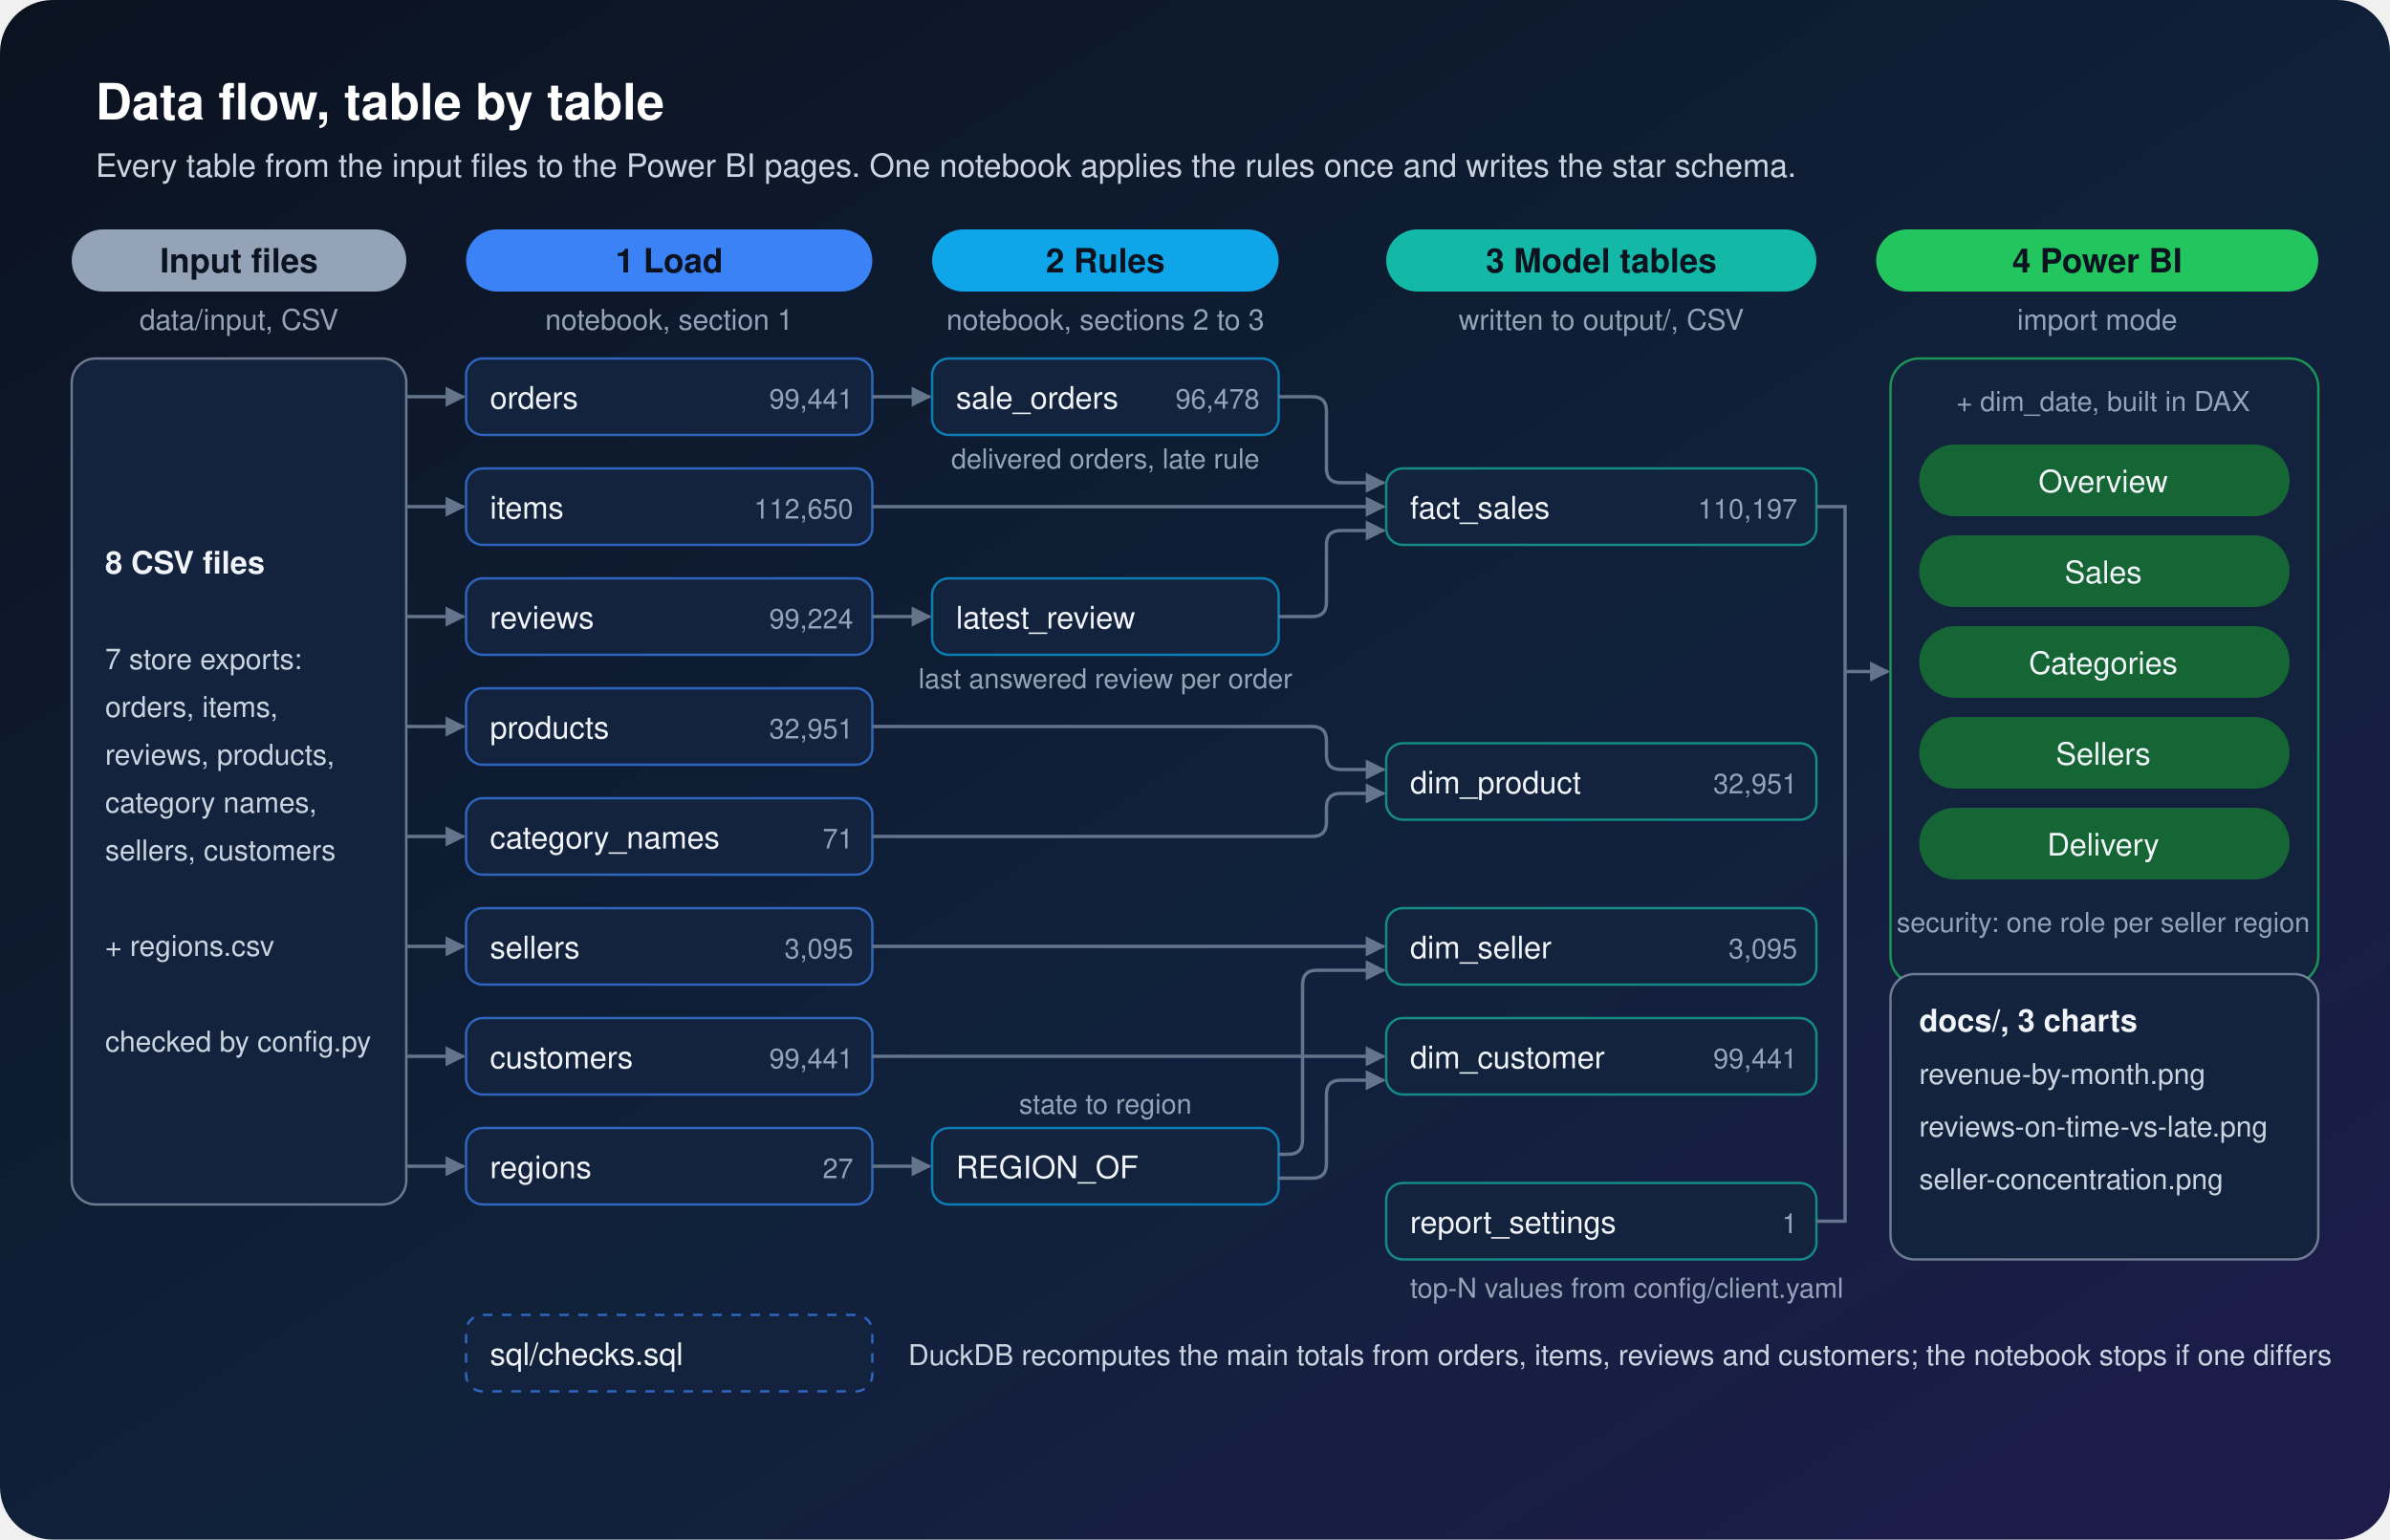
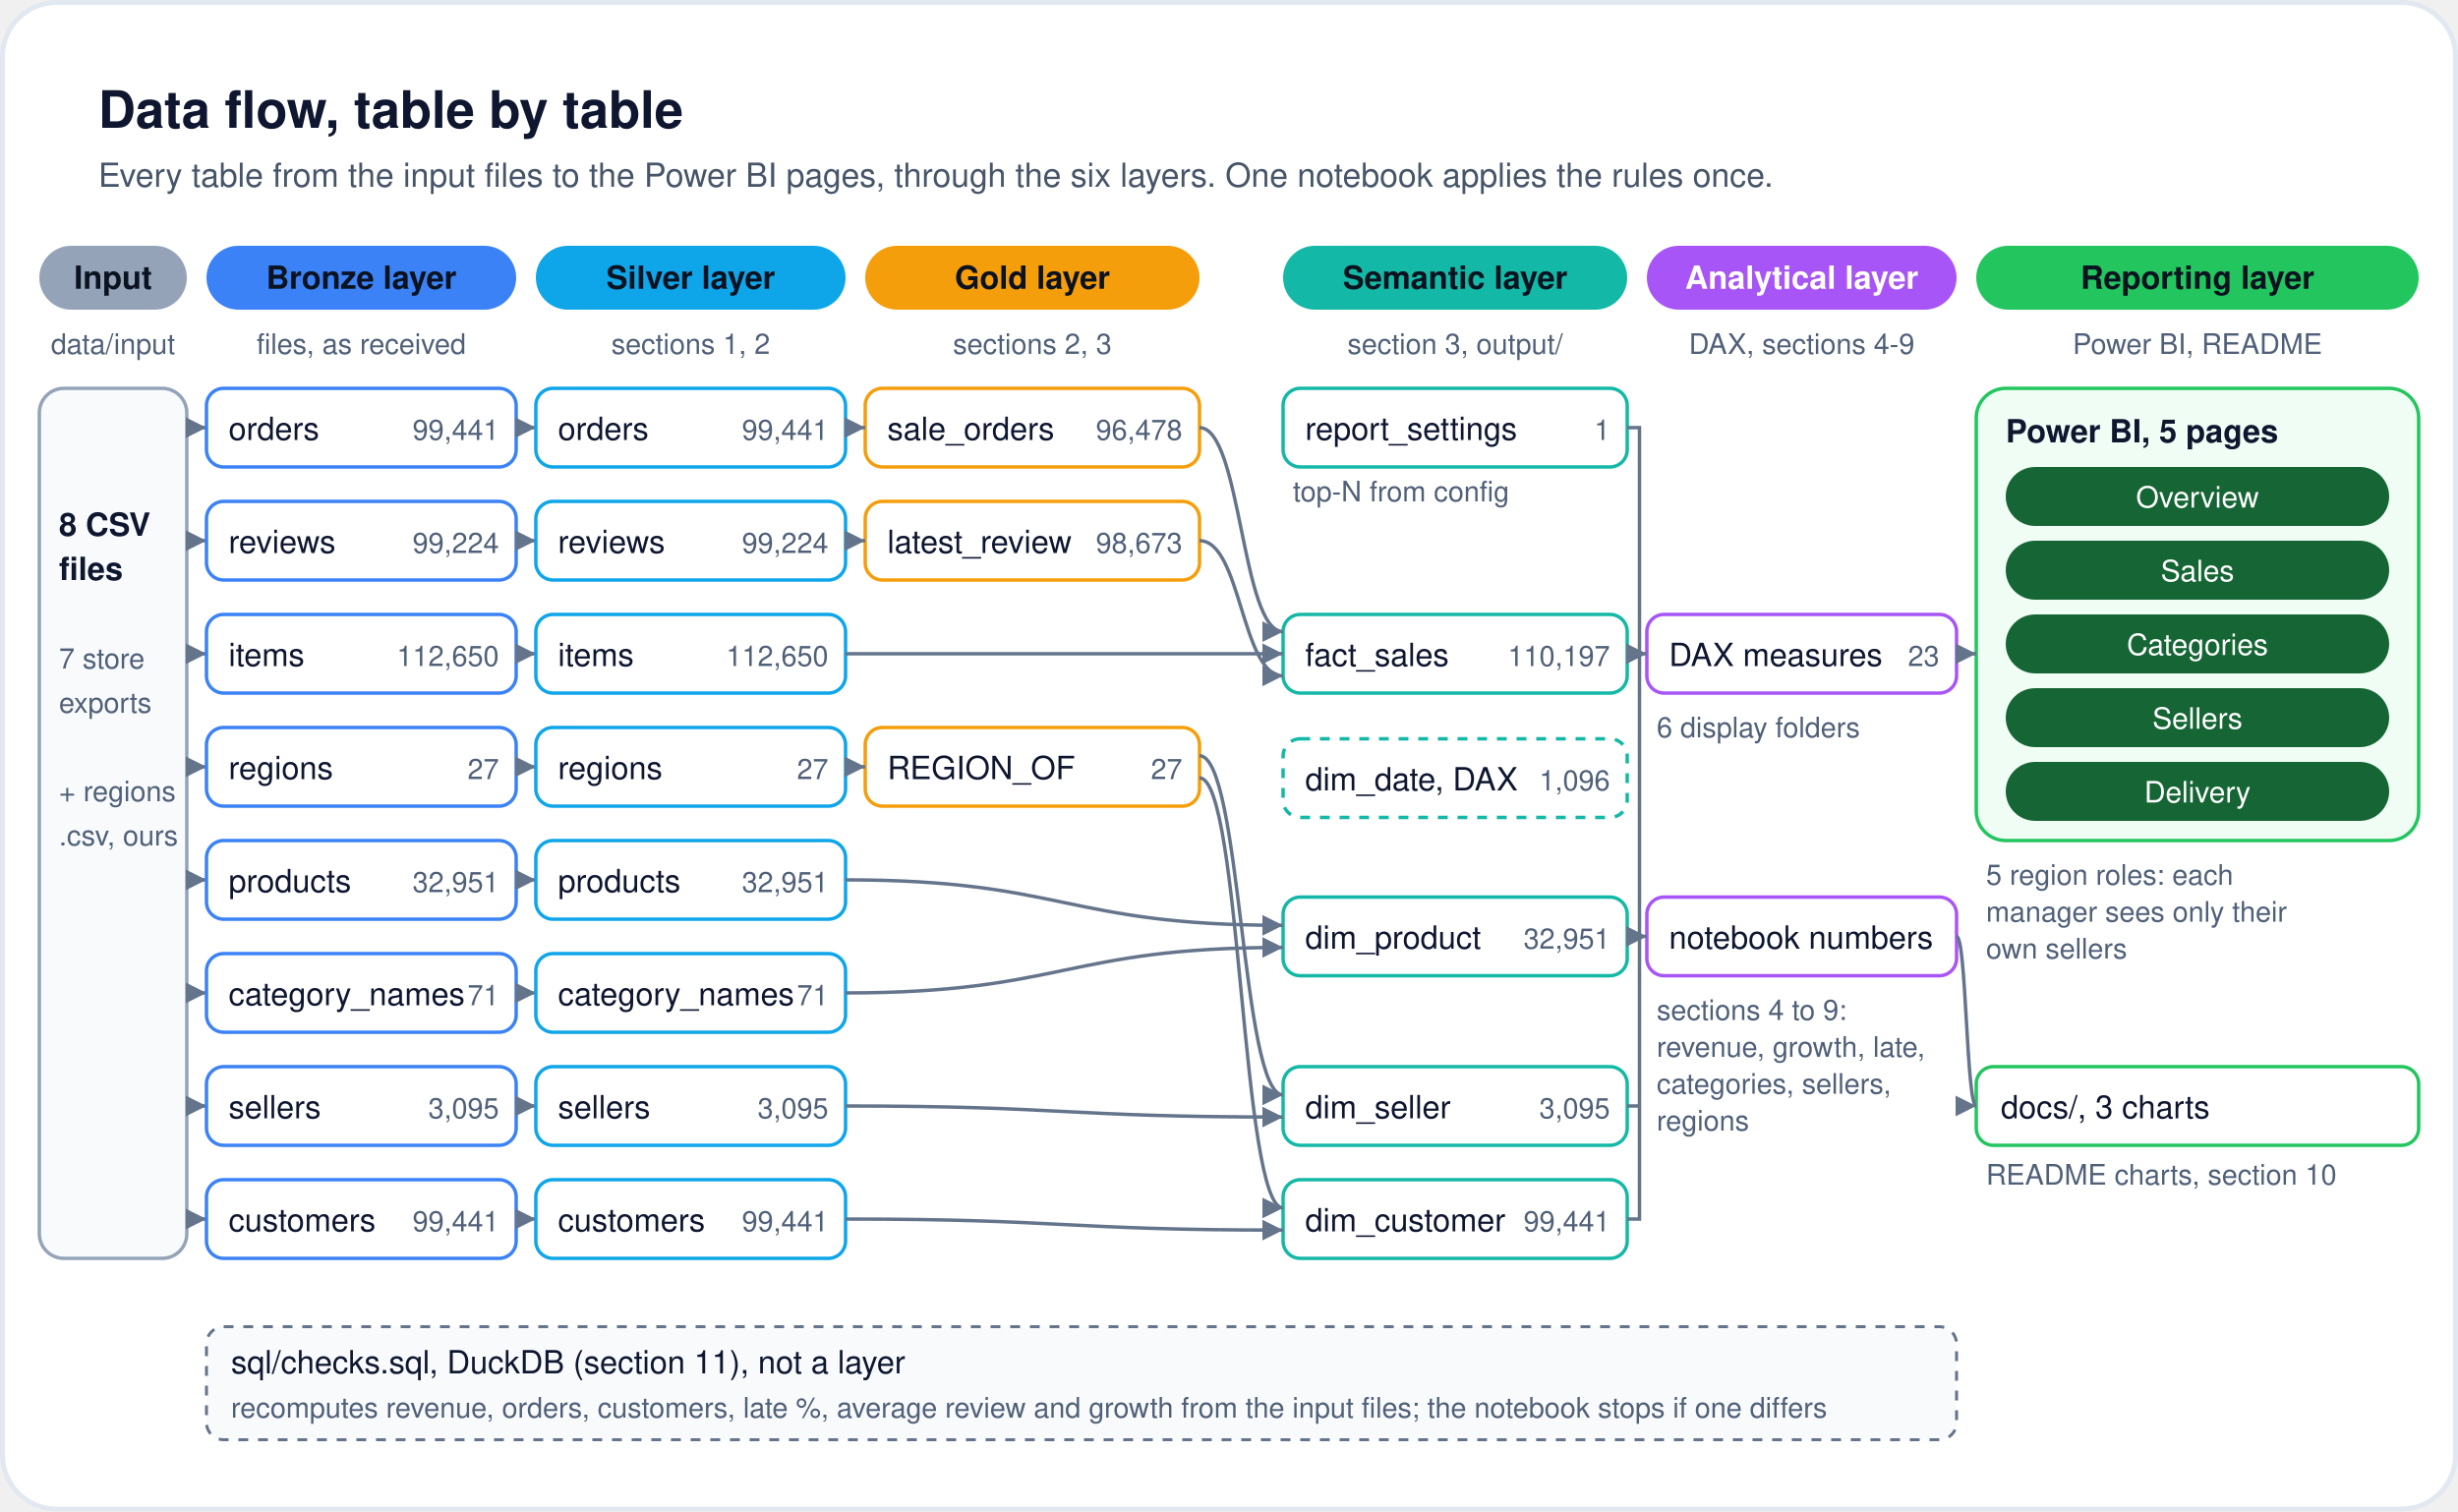
- <svg xmlns="http://www.w3.org/2000/svg" viewBox="0 0 1000 644.2" width="1000" height="644.2" role="img" aria-label="Data flow, table by table: eight input files load into the notebook (orders 99,441 rows, items 112,650, reviews 99,224, products 32,951, category names 71, sellers 3,095, customers 99,441, regions 27). The rules keep the 96,478 delivered orders, each order's latest review and each state's region. The notebook writes fact_sales (110,197 rows), dim_product (32,951), dim_seller (3,095), dim_customer (99,441) and report_settings (1 row) to output/. Power BI adds dim_date (1,096 days) in DAX and shows five pages: Overview, Sales, Categories, Sellers and Delivery. sql/checks.sql recomputes the main totals in DuckDB from the input files.">
+ <svg xmlns="http://www.w3.org/2000/svg" viewBox="0 0 1000 615" width="1000" height="615" role="img" aria-label="Data flow, table by table, left to right through six layers. Input and Bronze layer: eight CSV files as received, orders 99,441 rows, reviews 99,224, items 112,650, regions 27, products 32,951, category names 71, sellers 3,095, customers 99,441. Silver layer: the same rows with the mapped columns, typed, keys and links checked. Gold layer: sale_orders, the 96,478 delivered orders with the late rule; latest_review, one per order (98,673); REGION_OF, 27 states to their region. Semantic layer: fact_sales (110,197 rows) from items, sale orders and latest reviews; dim_product (32,951), dim_seller (3,095) and dim_customer (99,441) from the Silver tables and the region map; report_settings (1 row) from the config; dim_date (1,096 days) in DAX. Analytical layer: 23 DAX measures and the notebook's numbers. Reporting layer: five Power BI pages with 5 region roles, and three README charts. sql/checks.sql, not a layer, recomputes the main totals from the input files.">
  <defs>
-     <linearGradient id="bg" x1="0" y1="0" x2="1" y2="1">
-       <stop offset="0" stop-color="#0B1220" />
-       <stop offset="0.55" stop-color="#10213A" />
-       <stop offset="1" stop-color="#1E1B4B" />
-     </linearGradient>
-     <marker id="arrow" viewBox="0 0 10 10" refX="9" refY="5" markerWidth="6" markerHeight="6" orient="auto">
+     <marker id="arrow" viewBox="0 0 10 10" refX="10" refY="5" markerWidth="6" markerHeight="6" orient="auto">
      <path d="M0 0 L10 5 L0 10 Z" fill="#64748B" />
    </marker>
  </defs>
  <style>
    text { font-family: "Segoe UI", -apple-system, Helvetica, Arial, sans-serif; }
-     .title { font-size: 21px; font-weight: 700; fill: #FFFFFF; }
-     .sub { font-size: 13.5px; fill: #CBD5E1; }
-     .layer { font-size: 14px; font-weight: 700; fill: #0B1220; }
-     .where { font-size: 12px; fill: #94A3B8; }
-     .name { font-size: 13px; fill: #F1F5F9; }
-     .count { font-size: 11.5px; fill: #94A3B8; }
-     .note { font-size: 12px; fill: #CBD5E1; }
-     .col { font-size: 12.5px; fill: #E2E8F0; }
+     .title { font-size: 21px; font-weight: 700; fill: #0E1630; }
+     .sub { font-size: 13.5px; fill: #475569; }
+     .layer { font-size: 13px; font-weight: 700; }
+     .where { font-size: 11.5px; fill: #506078; }
+     .name { font-size: 13px; fill: #0E1630; }
+     .count { font-size: 11.5px; fill: #506078; }
+     .col { font-size: 12.5px; fill: #0E1630; }
    .key { font-size: 11px; font-weight: 700; }
+     .step { font-size: 15px; font-weight: 700; fill: #0E1630; }
+     .num { font-size: 12px; font-weight: 700; }
+     .desc { font-size: 12.5px; fill: #475569; }
    .edge { fill: none; stroke: #64748B; stroke-width: 1.4; }
  </style>
-   <rect width="1000" height="644.2" rx="22" fill="url(#bg)" />
-   <text x="40" y="50" class="title">Data flow, table by table</text>
-   <text x="40" y="74" class="sub">Every table from the input files to the Power BI pages. One notebook applies the rules once and writes the star schema.</text>
-   <rect x="30" y="96" width="140" height="26" rx="13" fill="#94A3B8" />
-   <text x="100.0" y="114" class="layer" text-anchor="middle">Input files</text>
-   <text x="100.0" y="138" class="where" text-anchor="middle">data/input, CSV</text>
-   <rect x="195" y="96" width="170" height="26" rx="13" fill="#3B82F6" />
-   <text x="280.0" y="114" class="layer" text-anchor="middle">1  Load</text>
-   <text x="280.0" y="138" class="where" text-anchor="middle">notebook, section 1</text>
-   <rect x="390" y="96" width="145" height="26" rx="13" fill="#0EA5E9" />
-   <text x="462.5" y="114" class="layer" text-anchor="middle">2  Rules</text>
-   <text x="462.5" y="138" class="where" text-anchor="middle">notebook, sections 2 to 3</text>
-   <rect x="580" y="96" width="180" height="26" rx="13" fill="#14B8A6" />
-   <text x="670.0" y="114" class="layer" text-anchor="middle">3  Model tables</text>
-   <text x="670.0" y="138" class="where" text-anchor="middle">written to output/, CSV</text>
-   <rect x="785" y="96" width="185" height="26" rx="13" fill="#22C55E" />
-   <text x="877.5" y="114" class="layer" text-anchor="middle">4  Power BI</text>
-   <text x="877.5" y="138" class="where" text-anchor="middle">import mode</text>
-   <rect x="30" y="150" width="140" height="354" rx="10" fill="#13233D" stroke="#94A3B8" stroke-opacity="0.7" />
-   <text x="44" y="240" class="name" font-weight="700">8 CSV files</text>
-   <text x="44" y="260" class="note" />
-   <text x="44" y="280" class="note">7 store exports:</text>
-   <text x="44" y="300" class="note">orders, items,</text>
-   <text x="44" y="320" class="note">reviews, products,</text>
-   <text x="44" y="340" class="note">category names,</text>
-   <text x="44" y="360" class="note">sellers, customers</text>
-   <text x="44" y="380" class="note" />
-   <text x="44" y="400" class="note">+ regions.csv</text>
-   <text x="44" y="420" class="note" />
-   <text x="44" y="440" class="note">checked by config.py</text>
-   <line x1="170" y1="166.0" x2="194" y2="166.0" class="edge" marker-end="url(#arrow)" />
-   <line x1="170" y1="212.0" x2="194" y2="212.0" class="edge" marker-end="url(#arrow)" />
-   <line x1="170" y1="258.0" x2="194" y2="258.0" class="edge" marker-end="url(#arrow)" />
-   <line x1="170" y1="304.0" x2="194" y2="304.0" class="edge" marker-end="url(#arrow)" />
-   <line x1="170" y1="350.0" x2="194" y2="350.0" class="edge" marker-end="url(#arrow)" />
-   <line x1="170" y1="396.0" x2="194" y2="396.0" class="edge" marker-end="url(#arrow)" />
-   <line x1="170" y1="442.0" x2="194" y2="442.0" class="edge" marker-end="url(#arrow)" />
-   <line x1="170" y1="488.0" x2="194" y2="488.0" class="edge" marker-end="url(#arrow)" />
-   <rect x="195" y="150" width="170" height="32" rx="7" fill="#13233D" stroke="#3B82F6" stroke-opacity="0.7" />
-   <text x="205" y="171" class="name">orders</text>
-   <text x="357" y="171" class="count" text-anchor="end">99,441</text>
-   <rect x="195" y="196" width="170" height="32" rx="7" fill="#13233D" stroke="#3B82F6" stroke-opacity="0.7" />
-   <text x="205" y="217" class="name">items</text>
-   <text x="357" y="217" class="count" text-anchor="end">112,650</text>
-   <rect x="195" y="242" width="170" height="32" rx="7" fill="#13233D" stroke="#3B82F6" stroke-opacity="0.7" />
-   <text x="205" y="263" class="name">reviews</text>
-   <text x="357" y="263" class="count" text-anchor="end">99,224</text>
-   <rect x="195" y="288" width="170" height="32" rx="7" fill="#13233D" stroke="#3B82F6" stroke-opacity="0.7" />
-   <text x="205" y="309" class="name">products</text>
-   <text x="357" y="309" class="count" text-anchor="end">32,951</text>
-   <rect x="195" y="334" width="170" height="32" rx="7" fill="#13233D" stroke="#3B82F6" stroke-opacity="0.7" />
-   <text x="205" y="355" class="name">category_names</text>
-   <text x="357" y="355" class="count" text-anchor="end">71</text>
-   <rect x="195" y="380" width="170" height="32" rx="7" fill="#13233D" stroke="#3B82F6" stroke-opacity="0.7" />
-   <text x="205" y="401" class="name">sellers</text>
-   <text x="357" y="401" class="count" text-anchor="end">3,095</text>
-   <rect x="195" y="426" width="170" height="32" rx="7" fill="#13233D" stroke="#3B82F6" stroke-opacity="0.7" />
-   <text x="205" y="447" class="name">customers</text>
-   <text x="357" y="447" class="count" text-anchor="end">99,441</text>
-   <rect x="195" y="472" width="170" height="32" rx="7" fill="#13233D" stroke="#3B82F6" stroke-opacity="0.7" />
-   <text x="205" y="493" class="name">regions</text>
-   <text x="357" y="493" class="count" text-anchor="end">27</text>
-   <rect x="390" y="150" width="145" height="32" rx="7" fill="#13233D" stroke="#0EA5E9" stroke-opacity="0.7" />
-   <text x="400" y="171" class="name">sale_orders</text>
-   <text x="527" y="171" class="count" text-anchor="end">96,478</text>
-   <rect x="390" y="242" width="145" height="32" rx="7" fill="#13233D" stroke="#0EA5E9" stroke-opacity="0.7" />
-   <text x="400" y="263" class="name">latest_review</text>
-   <rect x="390" y="472" width="145" height="32" rx="7" fill="#13233D" stroke="#0EA5E9" stroke-opacity="0.7" />
-   <text x="400" y="493" class="name">REGION_OF</text>
-   <rect x="580" y="196" width="180" height="32" rx="7" fill="#13233D" stroke="#14B8A6" stroke-opacity="0.7" />
-   <text x="590" y="217" class="name">fact_sales</text>
-   <text x="752" y="217" class="count" text-anchor="end">110,197</text>
-   <rect x="580" y="311.0" width="180" height="32" rx="7" fill="#13233D" stroke="#14B8A6" stroke-opacity="0.7" />
-   <text x="590" y="332.0" class="name">dim_product</text>
-   <text x="752" y="332.0" class="count" text-anchor="end">32,951</text>
-   <rect x="580" y="380" width="180" height="32" rx="7" fill="#13233D" stroke="#14B8A6" stroke-opacity="0.7" />
-   <text x="590" y="401" class="name">dim_seller</text>
-   <text x="752" y="401" class="count" text-anchor="end">3,095</text>
-   <rect x="580" y="426" width="180" height="32" rx="7" fill="#13233D" stroke="#14B8A6" stroke-opacity="0.7" />
-   <text x="590" y="447" class="name">dim_customer</text>
-   <text x="752" y="447" class="count" text-anchor="end">99,441</text>
-   <rect x="580" y="495.0" width="180" height="32" rx="7" fill="#13233D" stroke="#14B8A6" stroke-opacity="0.7" />
-   <text x="590" y="516.0" class="name">report_settings</text>
-   <text x="752" y="516.0" class="count" text-anchor="end">1</text>
-   <text x="590" y="543.0" class="count">top-N values from config/client.yaml</text>
-   <path d="M365 166.0 H389" class="edge" marker-end="url(#arrow)" />
-   <path d="M365 258.0 H389" class="edge" marker-end="url(#arrow)" />
-   <path d="M365 488.0 H389" class="edge" marker-end="url(#arrow)" />
-   <path d="M535 166.0 H549 Q555 166.0 555 172.0 V196.0 Q555 202.0 561 202.0 H579" class="edge" marker-end="url(#arrow)" />
-   <path d="M365 212.0 H579" class="edge" marker-end="url(#arrow)" />
-   <path d="M535 258.0 H549 Q555 258.0 555 252.0 V228.0 Q555 222.0 561 222.0 H579" class="edge" marker-end="url(#arrow)" />
-   <path d="M365 304.0 H549 Q555 304.0 555 310.0 V316.0 Q555 322.0 561 322.0 H579" class="edge" marker-end="url(#arrow)" />
-   <path d="M365 350.0 H549 Q555 350.0 555 344.0 V338.0 Q555 332.0 561 332.0 H579" class="edge" marker-end="url(#arrow)" />
-   <path d="M365 396.0 H579" class="edge" marker-end="url(#arrow)" />
-   <path d="M535 483.0 H539 Q545 483.0 545 477.0 V412.0 Q545 406.0 551 406.0 H579" class="edge" marker-end="url(#arrow)" />
-   <path d="M365 442.0 H579" class="edge" marker-end="url(#arrow)" />
-   <path d="M535 493.0 H549 Q555 493.0 555 487.0 V458.0 Q555 452.0 561 452.0 H579" class="edge" marker-end="url(#arrow)" />
-   <text x="462.5" y="196" class="count" text-anchor="middle">delivered orders, late rule</text>
-   <text x="462.5" y="288" class="count" text-anchor="middle">last answered review per order</text>
-   <text x="462.5" y="466" class="count" text-anchor="middle">state to region</text>
-   <rect x="195" y="550.2" width="170" height="32" rx="7" fill="#13233D" stroke="#3B82F6" stroke-opacity="0.7" stroke-dasharray="4 4" />
-   <text x="205" y="571.2" class="name">sql/checks.sql</text>
-   <text x="380" y="571.2" class="note">DuckDB recomputes the main totals from orders, items, reviews and customers; the notebook stops if one differs</text>
-   <path d="M760 212.0 H772 V511.0 H760" class="edge" stroke="#14B8A6" />
-   <line x1="772" y1="281.0" x2="790" y2="281.0" class="edge" stroke="#22C55E" marker-end="url(#arrow)" />
-   <rect x="791" y="150" width="179" height="262" rx="12" fill="#13233D" stroke="#22C55E" stroke-opacity="0.7" />
-   <text x="880" y="172" class="count" text-anchor="middle">+ dim_date, built in DAX</text>
-   <rect x="803" y="186" width="155" height="30" rx="15" fill="#166534" />
-   <text x="880" y="206" class="name" text-anchor="middle">Overview</text>
-   <rect x="803" y="224" width="155" height="30" rx="15" fill="#166534" />
-   <text x="880" y="244" class="name" text-anchor="middle">Sales</text>
-   <rect x="803" y="262" width="155" height="30" rx="15" fill="#166534" />
-   <text x="880" y="282" class="name" text-anchor="middle">Categories</text>
-   <rect x="803" y="300" width="155" height="30" rx="15" fill="#166534" />
-   <text x="880" y="320" class="name" text-anchor="middle">Sellers</text>
-   <rect x="803" y="338" width="155" height="30" rx="15" fill="#166534" />
-   <text x="880" y="358" class="name" text-anchor="middle">Delivery</text>
-   <text x="880" y="390" class="count" text-anchor="middle">security: one role per seller region</text>
-   <rect x="791" y="407.6" width="179" height="119.4" rx="10" fill="#13233D" stroke="#94A3B8" stroke-opacity="0.7" />
-   <text x="803" y="431.6" class="name" font-weight="700">docs/, 3 charts</text>
-   <text x="803" y="453.6" class="note">revenue-by-month.png</text>
-   <text x="803" y="475.6" class="note">reviews-on-time-vs-late.png</text>
-   <text x="803" y="497.6" class="note">seller-concentration.png</text>
+   <rect x="1" y="1" width="998" height="613" rx="22" fill="#FFFFFF" stroke="#E2E8F0" stroke-width="2" />
+   <text x="40" y="52" class="title">Data flow, table by table</text>
+   <text x="40" y="76" class="sub">Every table from the input files to the Power BI pages, through the six layers. One notebook applies the rules once.</text>
+   <rect x="16" y="100" width="60" height="26" rx="13" fill="#94A3B8" />
+   <text x="46.0" y="117.5" class="layer" text-anchor="middle" style="fill:#0B1220">Input</text>
+   <text x="46.0" y="144" class="where" text-anchor="middle">data/input</text>
+   <rect x="84" y="100" width="126" height="26" rx="13" fill="#3B82F6" />
+   <text x="147.0" y="117.5" class="layer" text-anchor="middle" style="fill:#0B1220">Bronze layer</text>
+   <text x="147.0" y="144" class="where" text-anchor="middle">files, as received</text>
+   <rect x="218" y="100" width="126" height="26" rx="13" fill="#0EA5E9" />
+   <text x="281.0" y="117.5" class="layer" text-anchor="middle" style="fill:#0B1220">Silver layer</text>
+   <text x="281.0" y="144" class="where" text-anchor="middle">sections 1, 2</text>
+   <rect x="352" y="100" width="136" height="26" rx="13" fill="#F59E0B" />
+   <text x="420.0" y="117.5" class="layer" text-anchor="middle" style="fill:#0B1220">Gold layer</text>
+   <text x="420.0" y="144" class="where" text-anchor="middle">sections 2, 3</text>
+   <rect x="522" y="100" width="140" height="26" rx="13" fill="#14B8A6" />
+   <text x="592.0" y="117.5" class="layer" text-anchor="middle" style="fill:#0B1220">Semantic layer</text>
+   <text x="592.0" y="144" class="where" text-anchor="middle">section 3, output/</text>
+   <rect x="670" y="100" width="126" height="26" rx="13" fill="#A855F7" />
+   <text x="733.0" y="117.5" class="layer" text-anchor="middle" style="fill:#FFFFFF">Analytical layer</text>
+   <text x="733.0" y="144" class="where" text-anchor="middle">DAX, sections 4-9</text>
+   <rect x="804" y="100" width="180" height="26" rx="13" fill="#22C55E" />
+   <text x="894.0" y="117.5" class="layer" text-anchor="middle" style="fill:#0B1220">Reporting layer</text>
+   <text x="894.0" y="144" class="where" text-anchor="middle">Power BI, README</text>
+   <rect x="16" y="158" width="60" height="354" rx="10" fill="#F8FAFC" stroke="#94A3B8" stroke-width="1.4" />
+   <text x="24" y="218" class="name" font-weight="700">8 CSV</text>
+   <text x="24" y="236" class="name" font-weight="700">files</text>
+   <text x="24" y="272" class="count">7 store</text>
+   <text x="24" y="290" class="count">exports</text>
+   <text x="24" y="326" class="count">+ regions</text>
+   <text x="24" y="344" class="count">.csv, ours</text>
+   <path d="M76 174.0 H84" class="edge" marker-end="url(#arrow)" />
+   <rect x="84" y="158" width="126" height="32" rx="7" fill="#FFFFFF" stroke="#3B82F6" stroke-width="1.4" />
+   <text x="93" y="179" class="name">orders</text>
+   <text x="203" y="179" class="count" text-anchor="end">99,441</text>
+   <path d="M210 174.0 H218" class="edge" marker-end="url(#arrow)" />
+   <rect x="218" y="158" width="126" height="32" rx="7" fill="#FFFFFF" stroke="#0EA5E9" stroke-width="1.4" />
+   <text x="227" y="179" class="name">orders</text>
+   <text x="337" y="179" class="count" text-anchor="end">99,441</text>
+   <path d="M76 220.0 H84" class="edge" marker-end="url(#arrow)" />
+   <rect x="84" y="204" width="126" height="32" rx="7" fill="#FFFFFF" stroke="#3B82F6" stroke-width="1.4" />
+   <text x="93" y="225" class="name">reviews</text>
+   <text x="203" y="225" class="count" text-anchor="end">99,224</text>
+   <path d="M210 220.0 H218" class="edge" marker-end="url(#arrow)" />
+   <rect x="218" y="204" width="126" height="32" rx="7" fill="#FFFFFF" stroke="#0EA5E9" stroke-width="1.4" />
+   <text x="227" y="225" class="name">reviews</text>
+   <text x="337" y="225" class="count" text-anchor="end">99,224</text>
+   <path d="M76 266.0 H84" class="edge" marker-end="url(#arrow)" />
+   <rect x="84" y="250" width="126" height="32" rx="7" fill="#FFFFFF" stroke="#3B82F6" stroke-width="1.4" />
+   <text x="93" y="271" class="name">items</text>
+   <text x="203" y="271" class="count" text-anchor="end">112,650</text>
+   <path d="M210 266.0 H218" class="edge" marker-end="url(#arrow)" />
+   <rect x="218" y="250" width="126" height="32" rx="7" fill="#FFFFFF" stroke="#0EA5E9" stroke-width="1.4" />
+   <text x="227" y="271" class="name">items</text>
+   <text x="337" y="271" class="count" text-anchor="end">112,650</text>
+   <path d="M76 312.0 H84" class="edge" marker-end="url(#arrow)" />
+   <rect x="84" y="296" width="126" height="32" rx="7" fill="#FFFFFF" stroke="#3B82F6" stroke-width="1.4" />
+   <text x="93" y="317" class="name">regions</text>
+   <text x="203" y="317" class="count" text-anchor="end">27</text>
+   <path d="M210 312.0 H218" class="edge" marker-end="url(#arrow)" />
+   <rect x="218" y="296" width="126" height="32" rx="7" fill="#FFFFFF" stroke="#0EA5E9" stroke-width="1.4" />
+   <text x="227" y="317" class="name">regions</text>
+   <text x="337" y="317" class="count" text-anchor="end">27</text>
+   <path d="M76 358.0 H84" class="edge" marker-end="url(#arrow)" />
+   <rect x="84" y="342" width="126" height="32" rx="7" fill="#FFFFFF" stroke="#3B82F6" stroke-width="1.4" />
+   <text x="93" y="363" class="name">products</text>
+   <text x="203" y="363" class="count" text-anchor="end">32,951</text>
+   <path d="M210 358.0 H218" class="edge" marker-end="url(#arrow)" />
+   <rect x="218" y="342" width="126" height="32" rx="7" fill="#FFFFFF" stroke="#0EA5E9" stroke-width="1.4" />
+   <text x="227" y="363" class="name">products</text>
+   <text x="337" y="363" class="count" text-anchor="end">32,951</text>
+   <path d="M76 404.0 H84" class="edge" marker-end="url(#arrow)" />
+   <rect x="84" y="388" width="126" height="32" rx="7" fill="#FFFFFF" stroke="#3B82F6" stroke-width="1.4" />
+   <text x="93" y="409" class="name">category_names</text>
+   <text x="203" y="409" class="count" text-anchor="end">71</text>
+   <path d="M210 404.0 H218" class="edge" marker-end="url(#arrow)" />
+   <rect x="218" y="388" width="126" height="32" rx="7" fill="#FFFFFF" stroke="#0EA5E9" stroke-width="1.4" />
+   <text x="227" y="409" class="name">category_names</text>
+   <text x="337" y="409" class="count" text-anchor="end">71</text>
+   <path d="M76 450.0 H84" class="edge" marker-end="url(#arrow)" />
+   <rect x="84" y="434" width="126" height="32" rx="7" fill="#FFFFFF" stroke="#3B82F6" stroke-width="1.4" />
+   <text x="93" y="455" class="name">sellers</text>
+   <text x="203" y="455" class="count" text-anchor="end">3,095</text>
+   <path d="M210 450.0 H218" class="edge" marker-end="url(#arrow)" />
+   <rect x="218" y="434" width="126" height="32" rx="7" fill="#FFFFFF" stroke="#0EA5E9" stroke-width="1.4" />
+   <text x="227" y="455" class="name">sellers</text>
+   <text x="337" y="455" class="count" text-anchor="end">3,095</text>
+   <path d="M76 496.0 H84" class="edge" marker-end="url(#arrow)" />
+   <rect x="84" y="480" width="126" height="32" rx="7" fill="#FFFFFF" stroke="#3B82F6" stroke-width="1.4" />
+   <text x="93" y="501" class="name">customers</text>
+   <text x="203" y="501" class="count" text-anchor="end">99,441</text>
+   <path d="M210 496.0 H218" class="edge" marker-end="url(#arrow)" />
+   <rect x="218" y="480" width="126" height="32" rx="7" fill="#FFFFFF" stroke="#0EA5E9" stroke-width="1.4" />
+   <text x="227" y="501" class="name">customers</text>
+   <text x="337" y="501" class="count" text-anchor="end">99,441</text>
+   <rect x="352" y="158" width="136" height="32" rx="7" fill="#FFFFFF" stroke="#F59E0B" stroke-width="1.4" />
+   <text x="361" y="179" class="name">sale_orders</text>
+   <text x="481" y="179" class="count" text-anchor="end">96,478</text>
+   <rect x="352" y="204" width="136" height="32" rx="7" fill="#FFFFFF" stroke="#F59E0B" stroke-width="1.4" />
+   <text x="361" y="225" class="name">latest_review</text>
+   <text x="481" y="225" class="count" text-anchor="end">98,673</text>
+   <rect x="352" y="296" width="136" height="32" rx="7" fill="#FFFFFF" stroke="#F59E0B" stroke-width="1.4" />
+   <text x="361" y="317" class="name">REGION_OF</text>
+   <text x="481" y="317" class="count" text-anchor="end">27</text>
+   <path d="M344 174.0 H352" class="edge" marker-end="url(#arrow)" />
+   <path d="M344 220.0 H352" class="edge" marker-end="url(#arrow)" />
+   <path d="M344 312.0 H352" class="edge" marker-end="url(#arrow)" />
+   <rect x="522" y="158" width="140" height="32" rx="7" fill="#FFFFFF" stroke="#14B8A6" stroke-width="1.4" />
+   <text x="531" y="179" class="name">report_settings</text>
+   <text x="655" y="179" class="count" text-anchor="end">1</text>
+   <rect x="522" y="250" width="140" height="32" rx="7" fill="#FFFFFF" stroke="#14B8A6" stroke-width="1.4" />
+   <text x="531" y="271" class="name">fact_sales</text>
+   <text x="655" y="271" class="count" text-anchor="end">110,197</text>
+   <rect x="522" y="365.0" width="140" height="32" rx="7" fill="#FFFFFF" stroke="#14B8A6" stroke-width="1.4" />
+   <text x="531" y="386.0" class="name">dim_product</text>
+   <text x="655" y="386.0" class="count" text-anchor="end">32,951</text>
+   <rect x="522" y="434" width="140" height="32" rx="7" fill="#FFFFFF" stroke="#14B8A6" stroke-width="1.4" />
+   <text x="531" y="455" class="name">dim_seller</text>
+   <text x="655" y="455" class="count" text-anchor="end">3,095</text>
+   <rect x="522" y="480" width="140" height="32" rx="7" fill="#FFFFFF" stroke="#14B8A6" stroke-width="1.4" />
+   <text x="531" y="501" class="name">dim_customer</text>
+   <text x="655" y="501" class="count" text-anchor="end">99,441</text>
+   <rect x="522" y="300.6" width="140" height="32" rx="7" fill="#FFFFFF" stroke="#14B8A6" stroke-width="1.4" stroke-dasharray="4 4" />
+   <text x="531" y="321.6" class="name">dim_date, DAX</text>
+   <text x="655" y="321.6" class="count" text-anchor="end">1,096</text>
+   <text x="526" y="204" class="count">top-N from config</text>
+   <path d="M344 266.0 H522" class="edge" marker-end="url(#arrow)" />
+   <path d="M488 174.0 C505.0 174.0 505.0 257.0 522 257.0" class="edge" marker-end="url(#arrow)" />
+   <path d="M488 220.0 C505.0 220.0 505.0 275.0 522 275.0" class="edge" marker-end="url(#arrow)" />
+   <path d="M344 358.0 C433.0 358.0 433.0 376.5 522 376.5" class="edge" marker-end="url(#arrow)" />
+   <path d="M344 404.0 C433.0 404.0 433.0 385.5 522 385.5" class="edge" marker-end="url(#arrow)" />
+   <path d="M344 450.0 C433.0 450.0 433.0 454.5 522 454.5" class="edge" marker-end="url(#arrow)" />
+   <path d="M344 496.0 C433.0 496.0 433.0 500.5 522 500.5" class="edge" marker-end="url(#arrow)" />
+   <path d="M488 307.5 C505.0 307.5 505.0 445.5 522 445.5" class="edge" marker-end="url(#arrow)" />
+   <path d="M488 316.5 C505.0 316.5 505.0 491.5 522 491.5" class="edge" marker-end="url(#arrow)" />
+   <path d="M662 174.0 H667 V496.0 H662" class="edge" stroke="#14B8A6" />
+   <path d="M662 266.0 H667" class="edge" stroke="#14B8A6" />
+   <path d="M662 381.0 H667" class="edge" stroke="#14B8A6" />
+   <path d="M662 450.0 H667" class="edge" stroke="#14B8A6" />
+   <rect x="670" y="250" width="126" height="32" rx="7" fill="#FFFFFF" stroke="#A855F7" stroke-width="1.4" />
+   <text x="679" y="271" class="name">DAX measures</text>
+   <text x="789" y="271" class="count" text-anchor="end">23</text>
+   <text x="674" y="300" class="count">6 display folders</text>
+   <rect x="670" y="365.0" width="126" height="32" rx="7" fill="#FFFFFF" stroke="#A855F7" stroke-width="1.4" />
+   <text x="679" y="386.0" class="name">notebook numbers</text>
+   <text x="674" y="415.0" class="count">sections 4 to 9:</text>
+   <text x="674" y="430.0" class="count">revenue, growth, late,</text>
+   <text x="674" y="445.0" class="count">categories, sellers,</text>
+   <text x="674" y="460.0" class="count">regions</text>
+   <path d="M667 266.0 H670" class="edge" marker-end="url(#arrow)" />
+   <path d="M667 381.0 H670" class="edge" marker-end="url(#arrow)" />
+   <rect x="804" y="158" width="180" height="184" rx="12" fill="#F0FDF4" stroke="#22C55E" stroke-width="1.4" />
+   <text x="816" y="180" class="name" font-weight="700">Power BI, 5 pages</text>
+   <rect x="816" y="190" width="156" height="24" rx="12" fill="#166534" />
+   <text x="894.0" y="206.5" class="name" text-anchor="middle" style="fill:#FFFFFF;font-size:12px">Overview</text>
+   <rect x="816" y="220" width="156" height="24" rx="12" fill="#166534" />
+   <text x="894.0" y="236.5" class="name" text-anchor="middle" style="fill:#FFFFFF;font-size:12px">Sales</text>
+   <rect x="816" y="250" width="156" height="24" rx="12" fill="#166534" />
+   <text x="894.0" y="266.5" class="name" text-anchor="middle" style="fill:#FFFFFF;font-size:12px">Categories</text>
+   <rect x="816" y="280" width="156" height="24" rx="12" fill="#166534" />
+   <text x="894.0" y="296.5" class="name" text-anchor="middle" style="fill:#FFFFFF;font-size:12px">Sellers</text>
+   <rect x="816" y="310" width="156" height="24" rx="12" fill="#166534" />
+   <text x="894.0" y="326.5" class="name" text-anchor="middle" style="fill:#FFFFFF;font-size:12px">Delivery</text>
+   <path d="M796 266.0 H804" class="edge" marker-end="url(#arrow)" />
+   <text x="808" y="360" class="count">5 region roles: each</text>
+   <text x="808" y="375" class="count">manager sees only their</text>
+   <text x="808" y="390" class="count">own sellers</text>
+   <rect x="804" y="434" width="180" height="32" rx="7" fill="#FFFFFF" stroke="#22C55E" stroke-width="1.4" />
+   <text x="814" y="455" class="name">docs/, 3 charts</text>
+   <path d="M796 381.0 C800.0 381.0 800.0 450.0 804 450.0" class="edge" marker-end="url(#arrow)" />
+   <text x="808" y="482" class="count">README charts, section 10</text>
+   <rect x="84" y="539.8" width="712" height="46" rx="7" fill="#F8FAFC" stroke="#64748B" stroke-width="1.2" stroke-dasharray="4 4" />
+   <text x="94" y="558.8" class="name">sql/checks.sql, DuckDB (section 11), not a layer</text>
+   <text x="94" y="576.8" class="count">recomputes revenue, orders, customers, late %, average review and growth from the input files; the notebook stops if one differs</text>
</svg>
